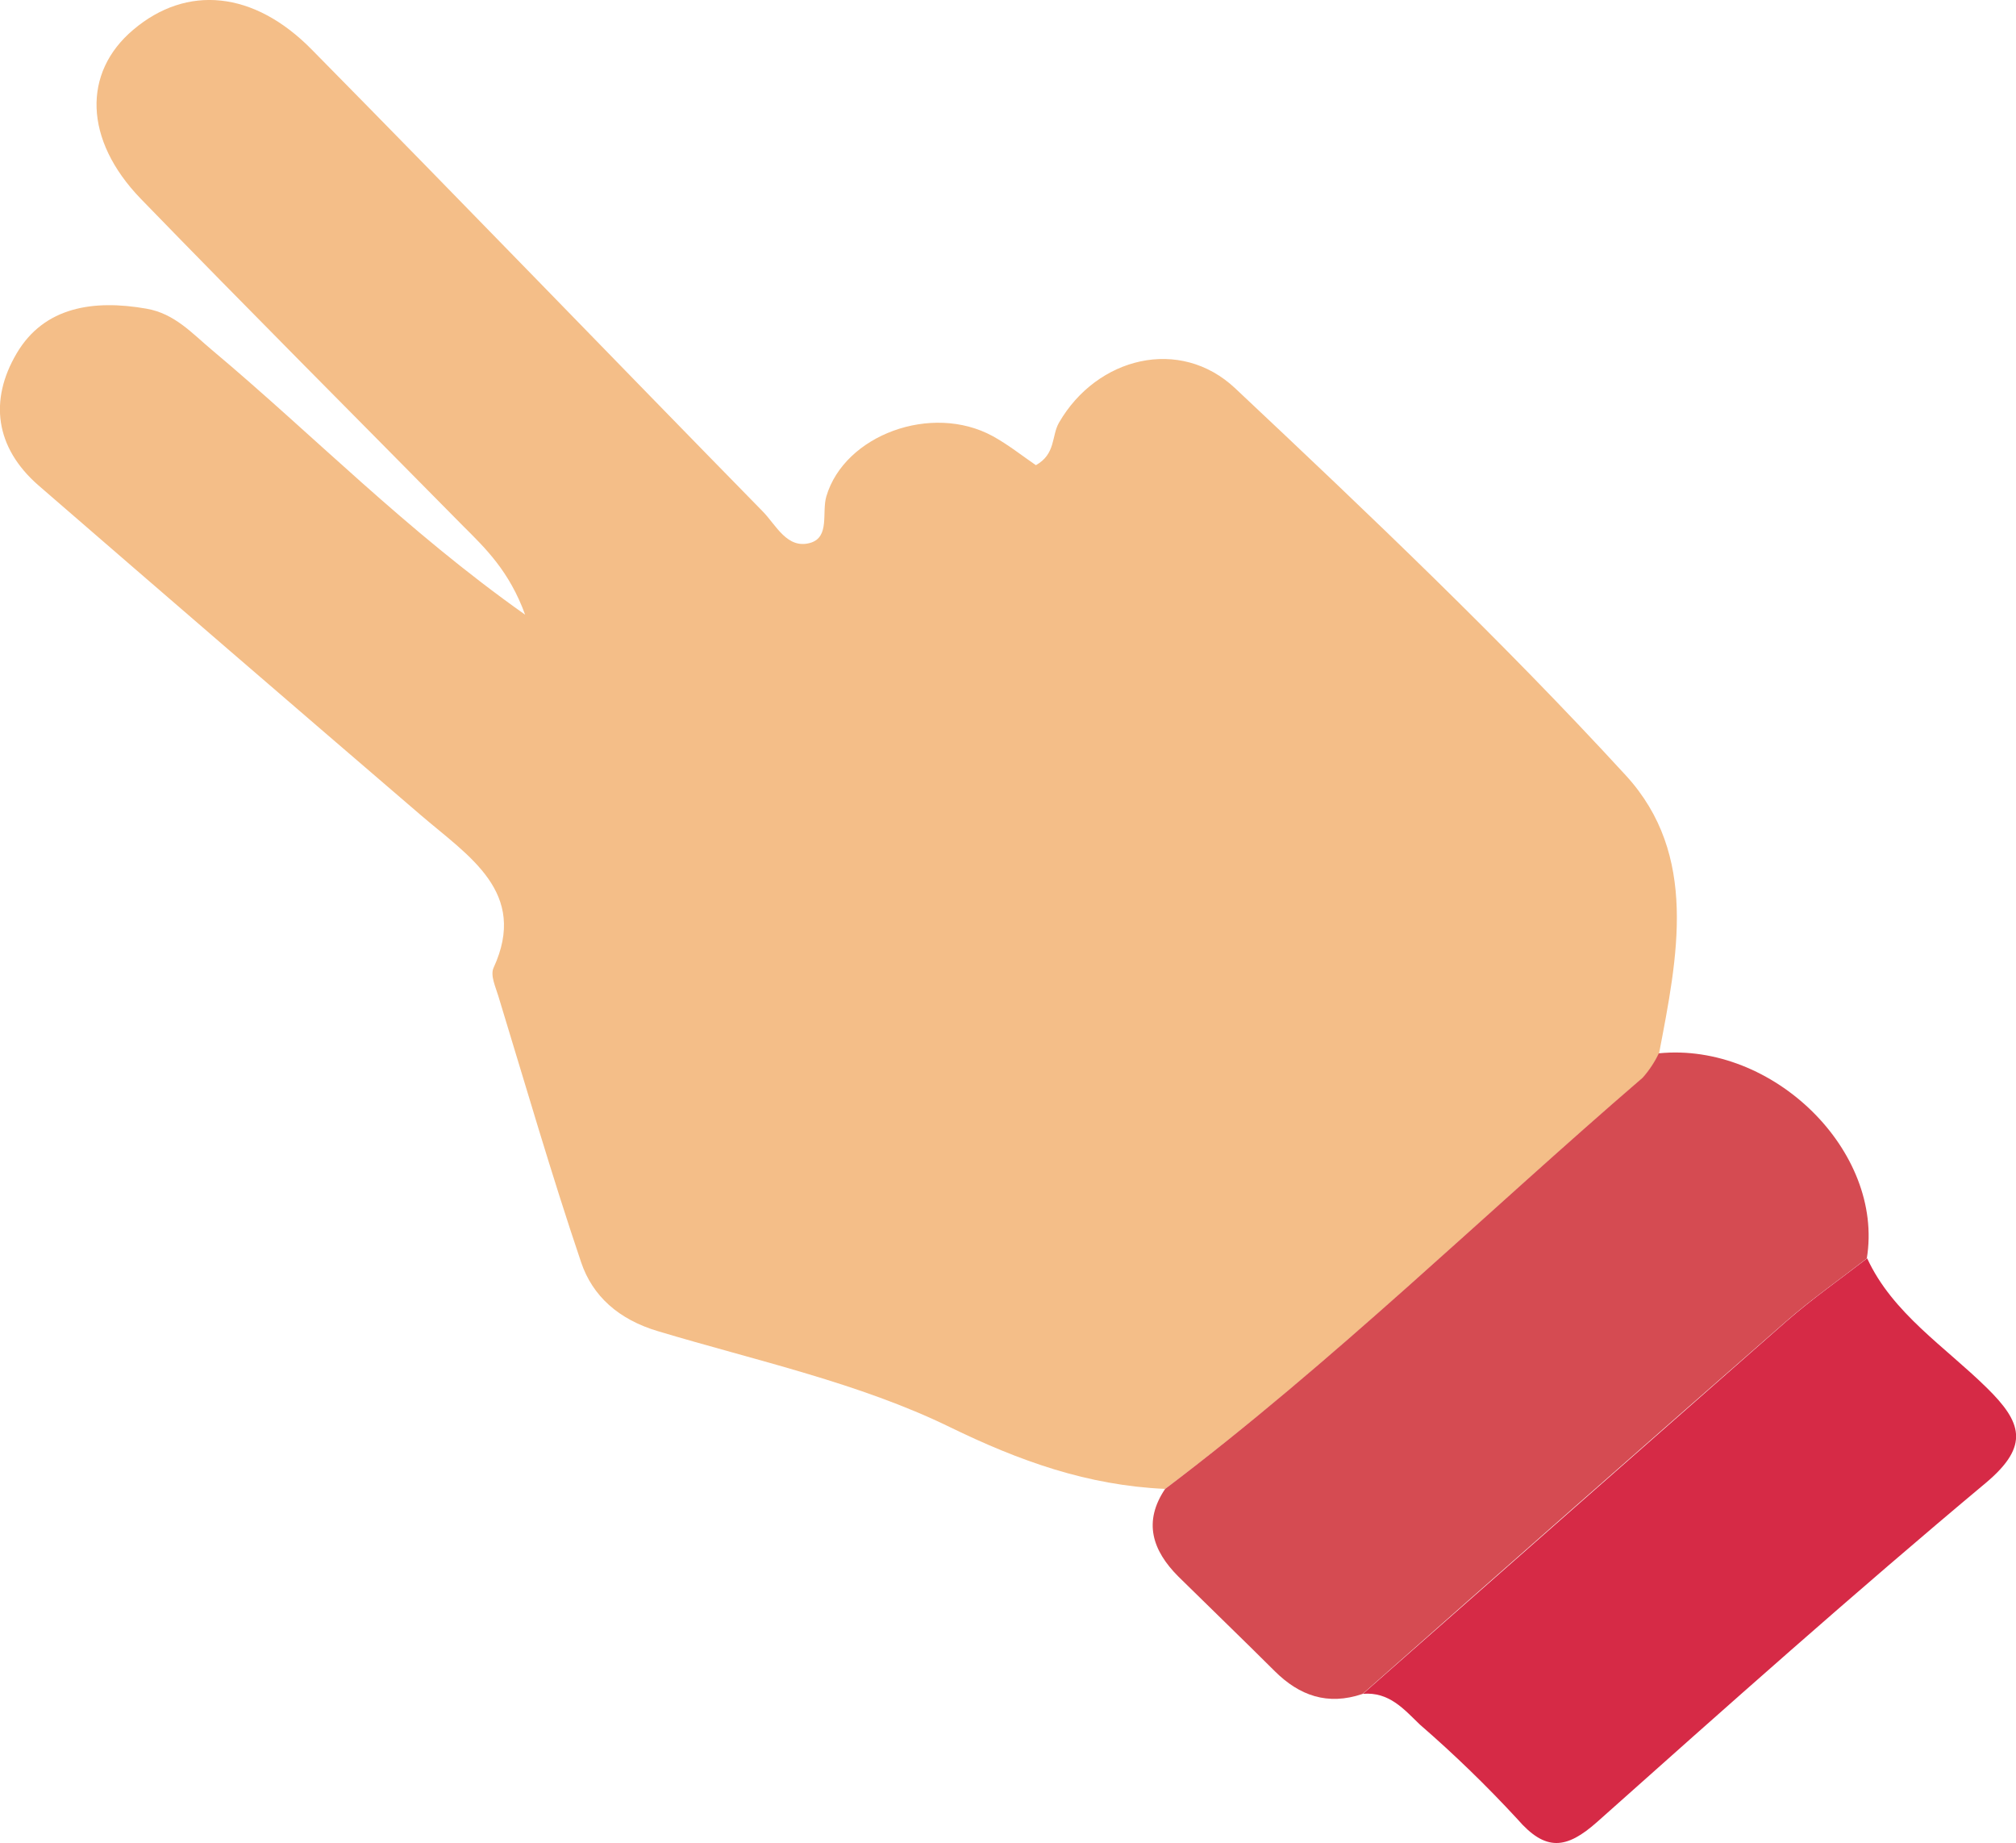
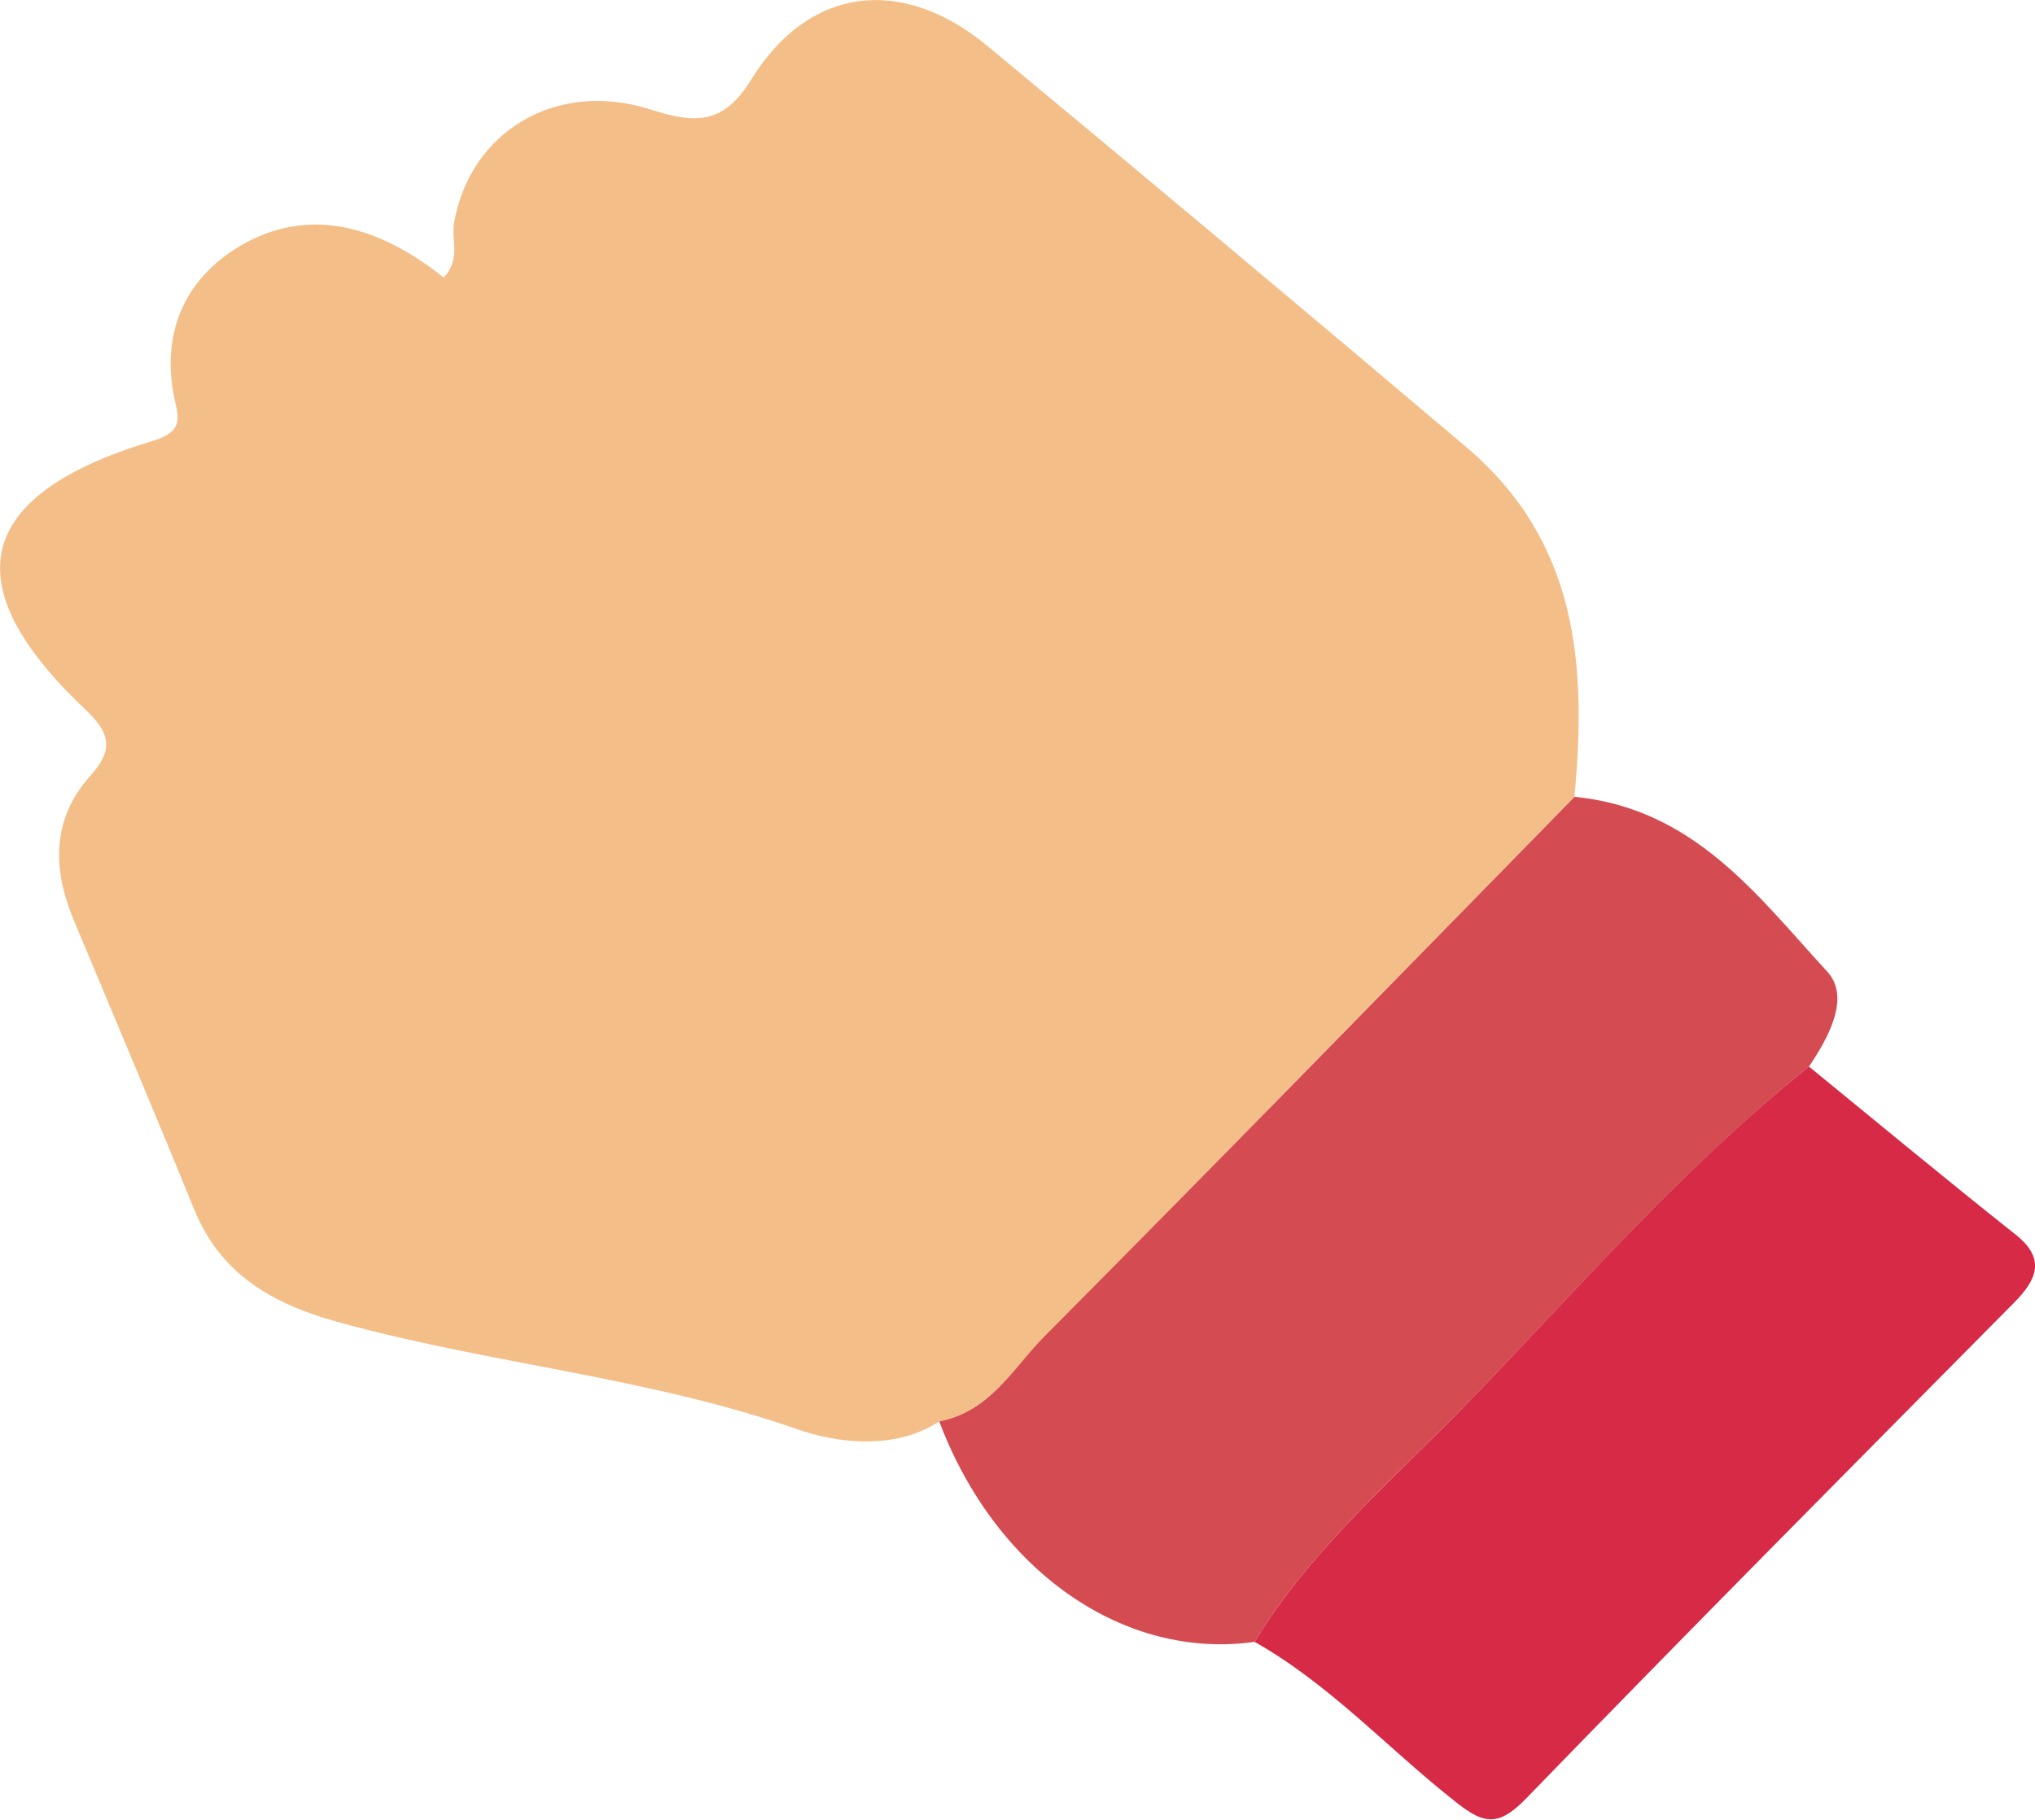
- <svg xmlns="http://www.w3.org/2000/svg" viewBox="0 0 213.22 194.84">
+ <svg xmlns="http://www.w3.org/2000/svg" viewBox="0 0 170.6 152.53">
  <defs>
    <style>.cls-1{fill:#f4be88;}.cls-2{fill:#d54b52;}.cls-3{fill:#d62a46;}</style>
  </defs>
  <g id="Capa_2" data-name="Capa 2">
    <g id="Preview">
-       <path class="cls-1" d="M123.23,157.44c-8.21-.37-15.37-2.93-22.8-6.55-9.56-4.66-20.42-7-30.82-10.12-4.19-1.24-6.95-3.73-8.15-7.3-3.15-9.31-5.88-18.74-8.75-28.13-.3-1-.87-2.19-.51-3,3.69-8-2.64-11.8-7.71-16.16Q24.23,68.79,4.05,51.31c-4.57-4-5.2-9-2.29-13.94s8.14-5.71,13.73-4.73c3,.52,4.83,2.62,6.94,4.38C33.14,46,42.82,56,55.54,65c-1.67-4.59-4.17-7-6.56-9.38C37.62,44.1,26.14,32.62,14.87,21c-6-6.22-6.15-13.32-.78-17.85C19.74-1.64,26.86-1,33,5.27c16,16.22,31.76,32.57,47.68,48.82,1.4,1.43,2.57,4,5,3.32,2.12-.6,1.21-3.22,1.72-4.93C89.32,46,98.53,42.59,105,46.12c1.65.91,3.13,2.09,4.56,3.07,2.12-1.19,1.64-3.1,2.44-4.49,4-6.94,12.79-9.15,18.65-3.63,14.15,13.3,28.25,26.71,41.3,40.92,7.73,8.42,5.46,19.24,3.52,29.39a11,11,0,0,1-1.7,2.57C156.9,128.44,141.08,144,123.23,157.44Z" />
-       <path class="cls-2" d="M123.23,157.44c17.85-13.48,33.67-29,50.51-43.49a11,11,0,0,0,1.7-2.57c12.1-1.2,23.86,10.37,22,21.69-2.85,2.21-5.84,4.3-8.54,6.66q-22.45,19.64-44.79,39.39c-3.71,1.26-6.69.17-9.28-2.4-3.37-3.36-6.8-6.66-10.19-10C121.86,163.94,120.89,160.91,123.23,157.44Z" />
-       <path class="cls-3" d="M144.15,179.11q22.38-19.71,44.79-39.39c2.7-2.36,5.68-4.45,8.54-6.66,2.67,5.8,8.22,9.33,12.66,13.7,3.67,3.61,4.57,6.09-.06,10-14,11.7-27.56,23.78-41.14,35.88-3.27,2.91-5.47,3.17-8.46-.29a128.89,128.89,0,0,0-10.32-10C148.49,180.74,146.92,178.88,144.15,179.11Z" />
+       <path class="cls-1" d="M78.74,119.17c-3.8,2.49-8.73,1.76-11.88.66-12.53-4.39-25.84-5.48-38.55-9-5.74-1.59-9.83-4.14-12-9.36C13,93.34,9.56,85.23,6.17,77.11,4.39,72.84,4.33,68.62,7.61,65c2.05-2.29,1.52-3.66-.56-5.62-11-10.43-9.13-17.93,5.7-22.4,2.08-.63,2.38-1.41,2-3-1.44-5.91.67-10.87,6-13.71,5.76-3,11.42-1,16.45,3,1.45-1.53.61-3.19.87-4.62,1.35-7.62,8.56-12,16.46-9.47,3.86,1.23,6.15,1.24,8.48-2.56C67.84-1.16,75.62-2.08,82.8,3.87q20.13,16.69,40.07,33.57c9.49,8,10.14,18.47,9.12,29.35-14.84,15.15-29.63,30.34-44.56,45.41C84.86,114.81,83,118.33,78.74,119.17Z" />
+       <path class="cls-2" d="M78.74,119.17c4.26-.84,6.11-4.36,8.69-7C102.36,97.14,117.16,81.95,132,66.8c10.07,1,15.36,8.34,21.15,14.62,2,2.13.2,5.49-1.5,8-10.42,8.36-19.09,18.31-28.22,27.79-6.33,6.57-13.52,12.6-18.25,20.44C94.2,139.2,83.46,131.69,78.74,119.17Z" />
+       <path class="cls-3" d="M105.18,137.65c4.74-7.85,11.93-13.87,18.25-20.44,9.13-9.48,17.79-19.44,28.22-27.79,5.77,4.71,11.49,9.46,17.33,14.09,2.6,2.06,1.71,3.83-.11,5.68C155.2,123,141.46,136.83,127.92,150.8c-2.46,2.54-3.71,2.05-6.22,0C116.21,146.44,111.45,141.2,105.18,137.65Z" />
    </g>
  </g>
</svg>
